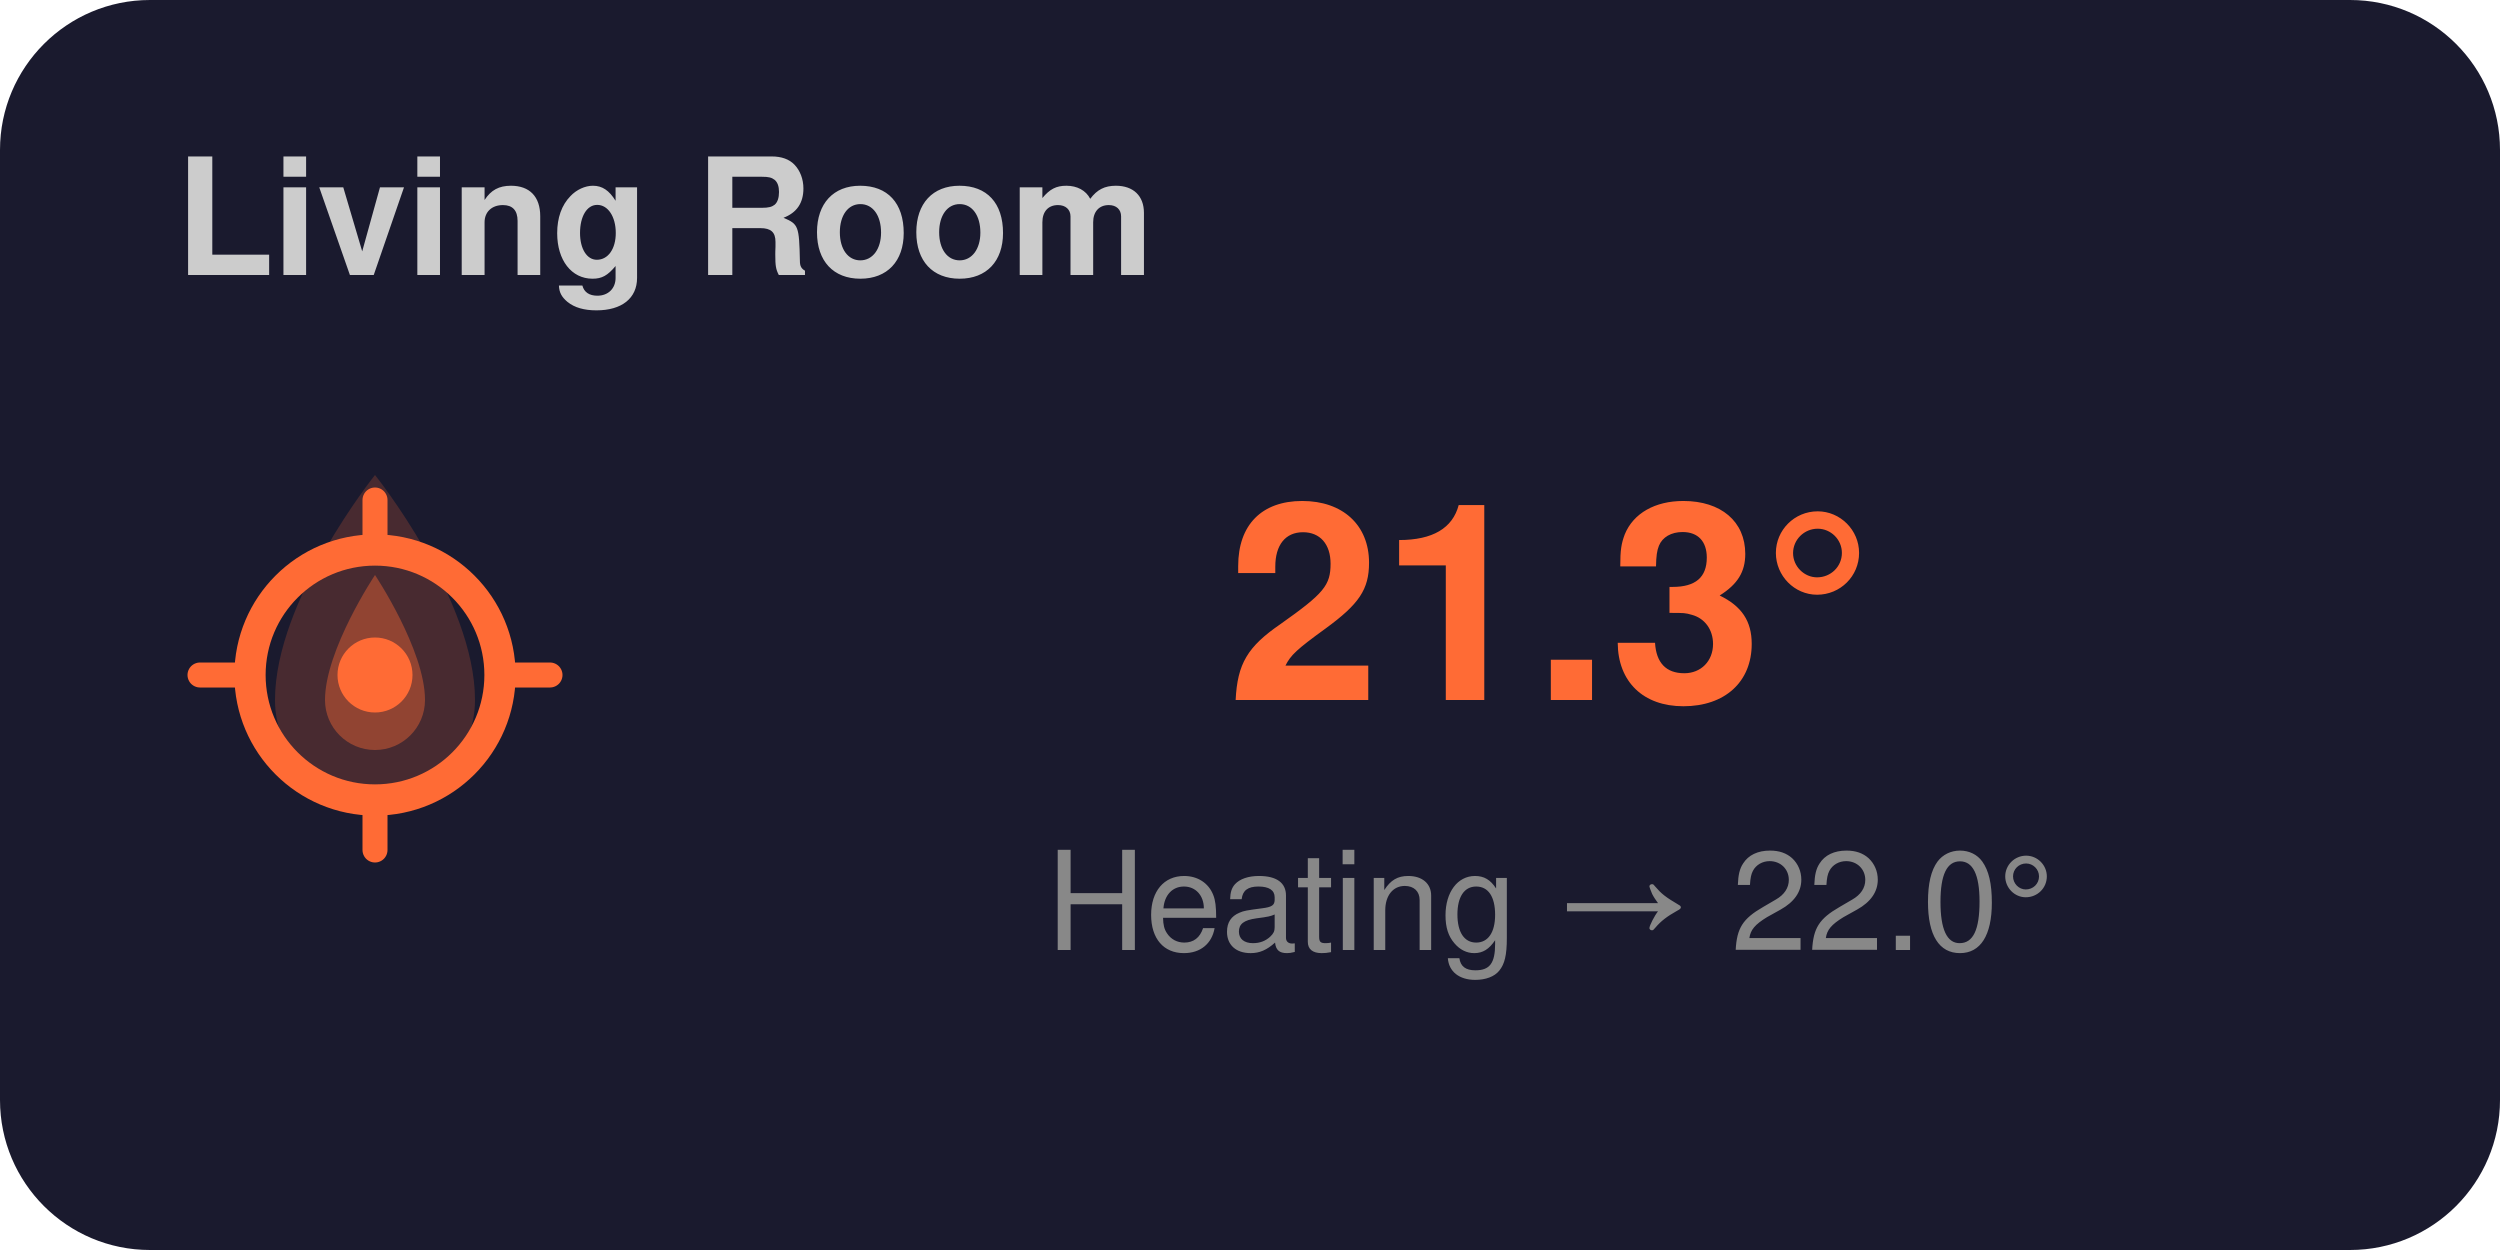
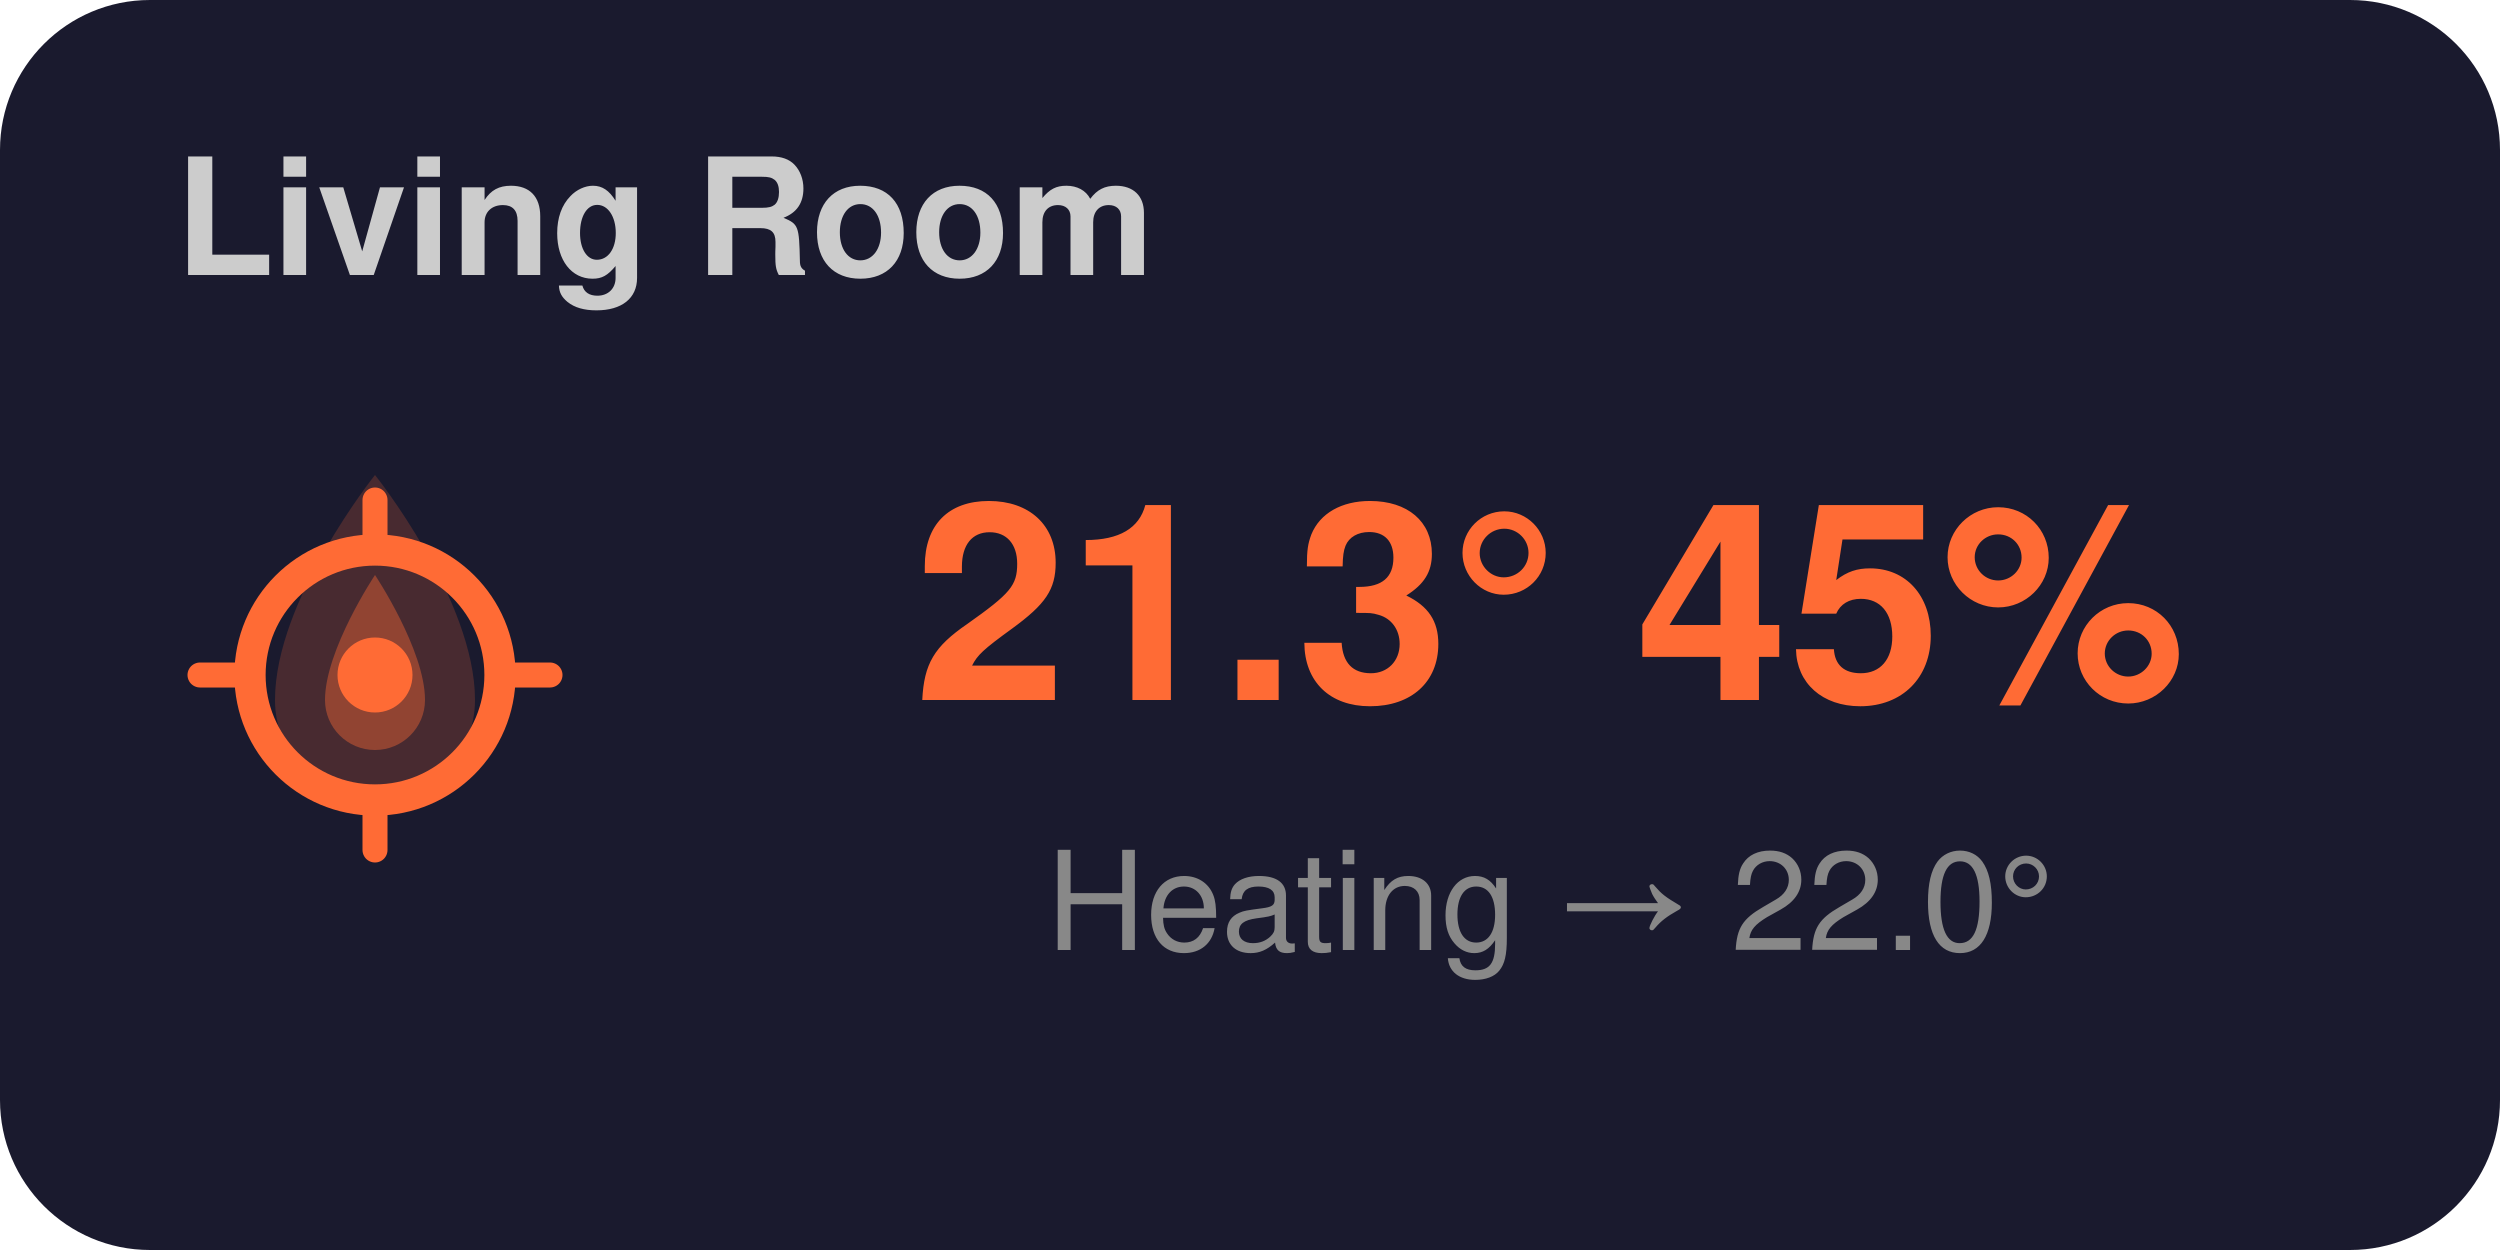
<svg xmlns="http://www.w3.org/2000/svg" width="200" height="100" viewBox="0 0 200 100">
  <rect width="200" height="100" rx="12" fill="#1a1a2e" />
  <text x="14" y="22" font-family="-apple-system,Helvetica" font-size="13" font-weight="600" fill="#ccc">Living Room</text>
  <g transform="translate(6,30)">
    <path d="M24 8c0 0-8 10-8 18a8 8 0 0016 0c0-8-8-18-8-18z" fill="#FF6B35" opacity="0.2" />
    <path d="M24 16c0 0-4 6-4 10a4 4 0 008 0c0-4-4-10-4-10z" fill="#FF6B35" opacity="0.4" />
    <circle cx="24" cy="24" r="10" fill="none" stroke="#FF6B35" stroke-width="2.5" />
    <circle cx="24" cy="24" r="3" fill="#FF6B35" />
    <line x1="24" y1="14" x2="24" y2="10" stroke="#FF6B35" stroke-width="2" stroke-linecap="round" />
    <line x1="24" y1="38" x2="24" y2="34" stroke="#FF6B35" stroke-width="2" stroke-linecap="round" />
    <line x1="14" y1="24" x2="10" y2="24" stroke="#FF6B35" stroke-width="2" stroke-linecap="round" />
    <line x1="38" y1="24" x2="34" y2="24" stroke="#FF6B35" stroke-width="2" stroke-linecap="round" />
  </g>
-   <text x="124" y="56" font-family="-apple-system,Helvetica" font-size="22" font-weight="700" fill="#FF6B35" text-anchor="middle">21.3°</text>
+   <text x="124" y="56" font-family="-apple-system,Helvetica" font-size="22" font-weight="700" fill="#FF6B35" text-anchor="middle">21.3° 45%</text>
  <text x="124" y="76" font-family="-apple-system,Helvetica" font-size="11" font-weight="500" fill="#888" text-anchor="middle">Heating → 22.0°</text>
</svg>
